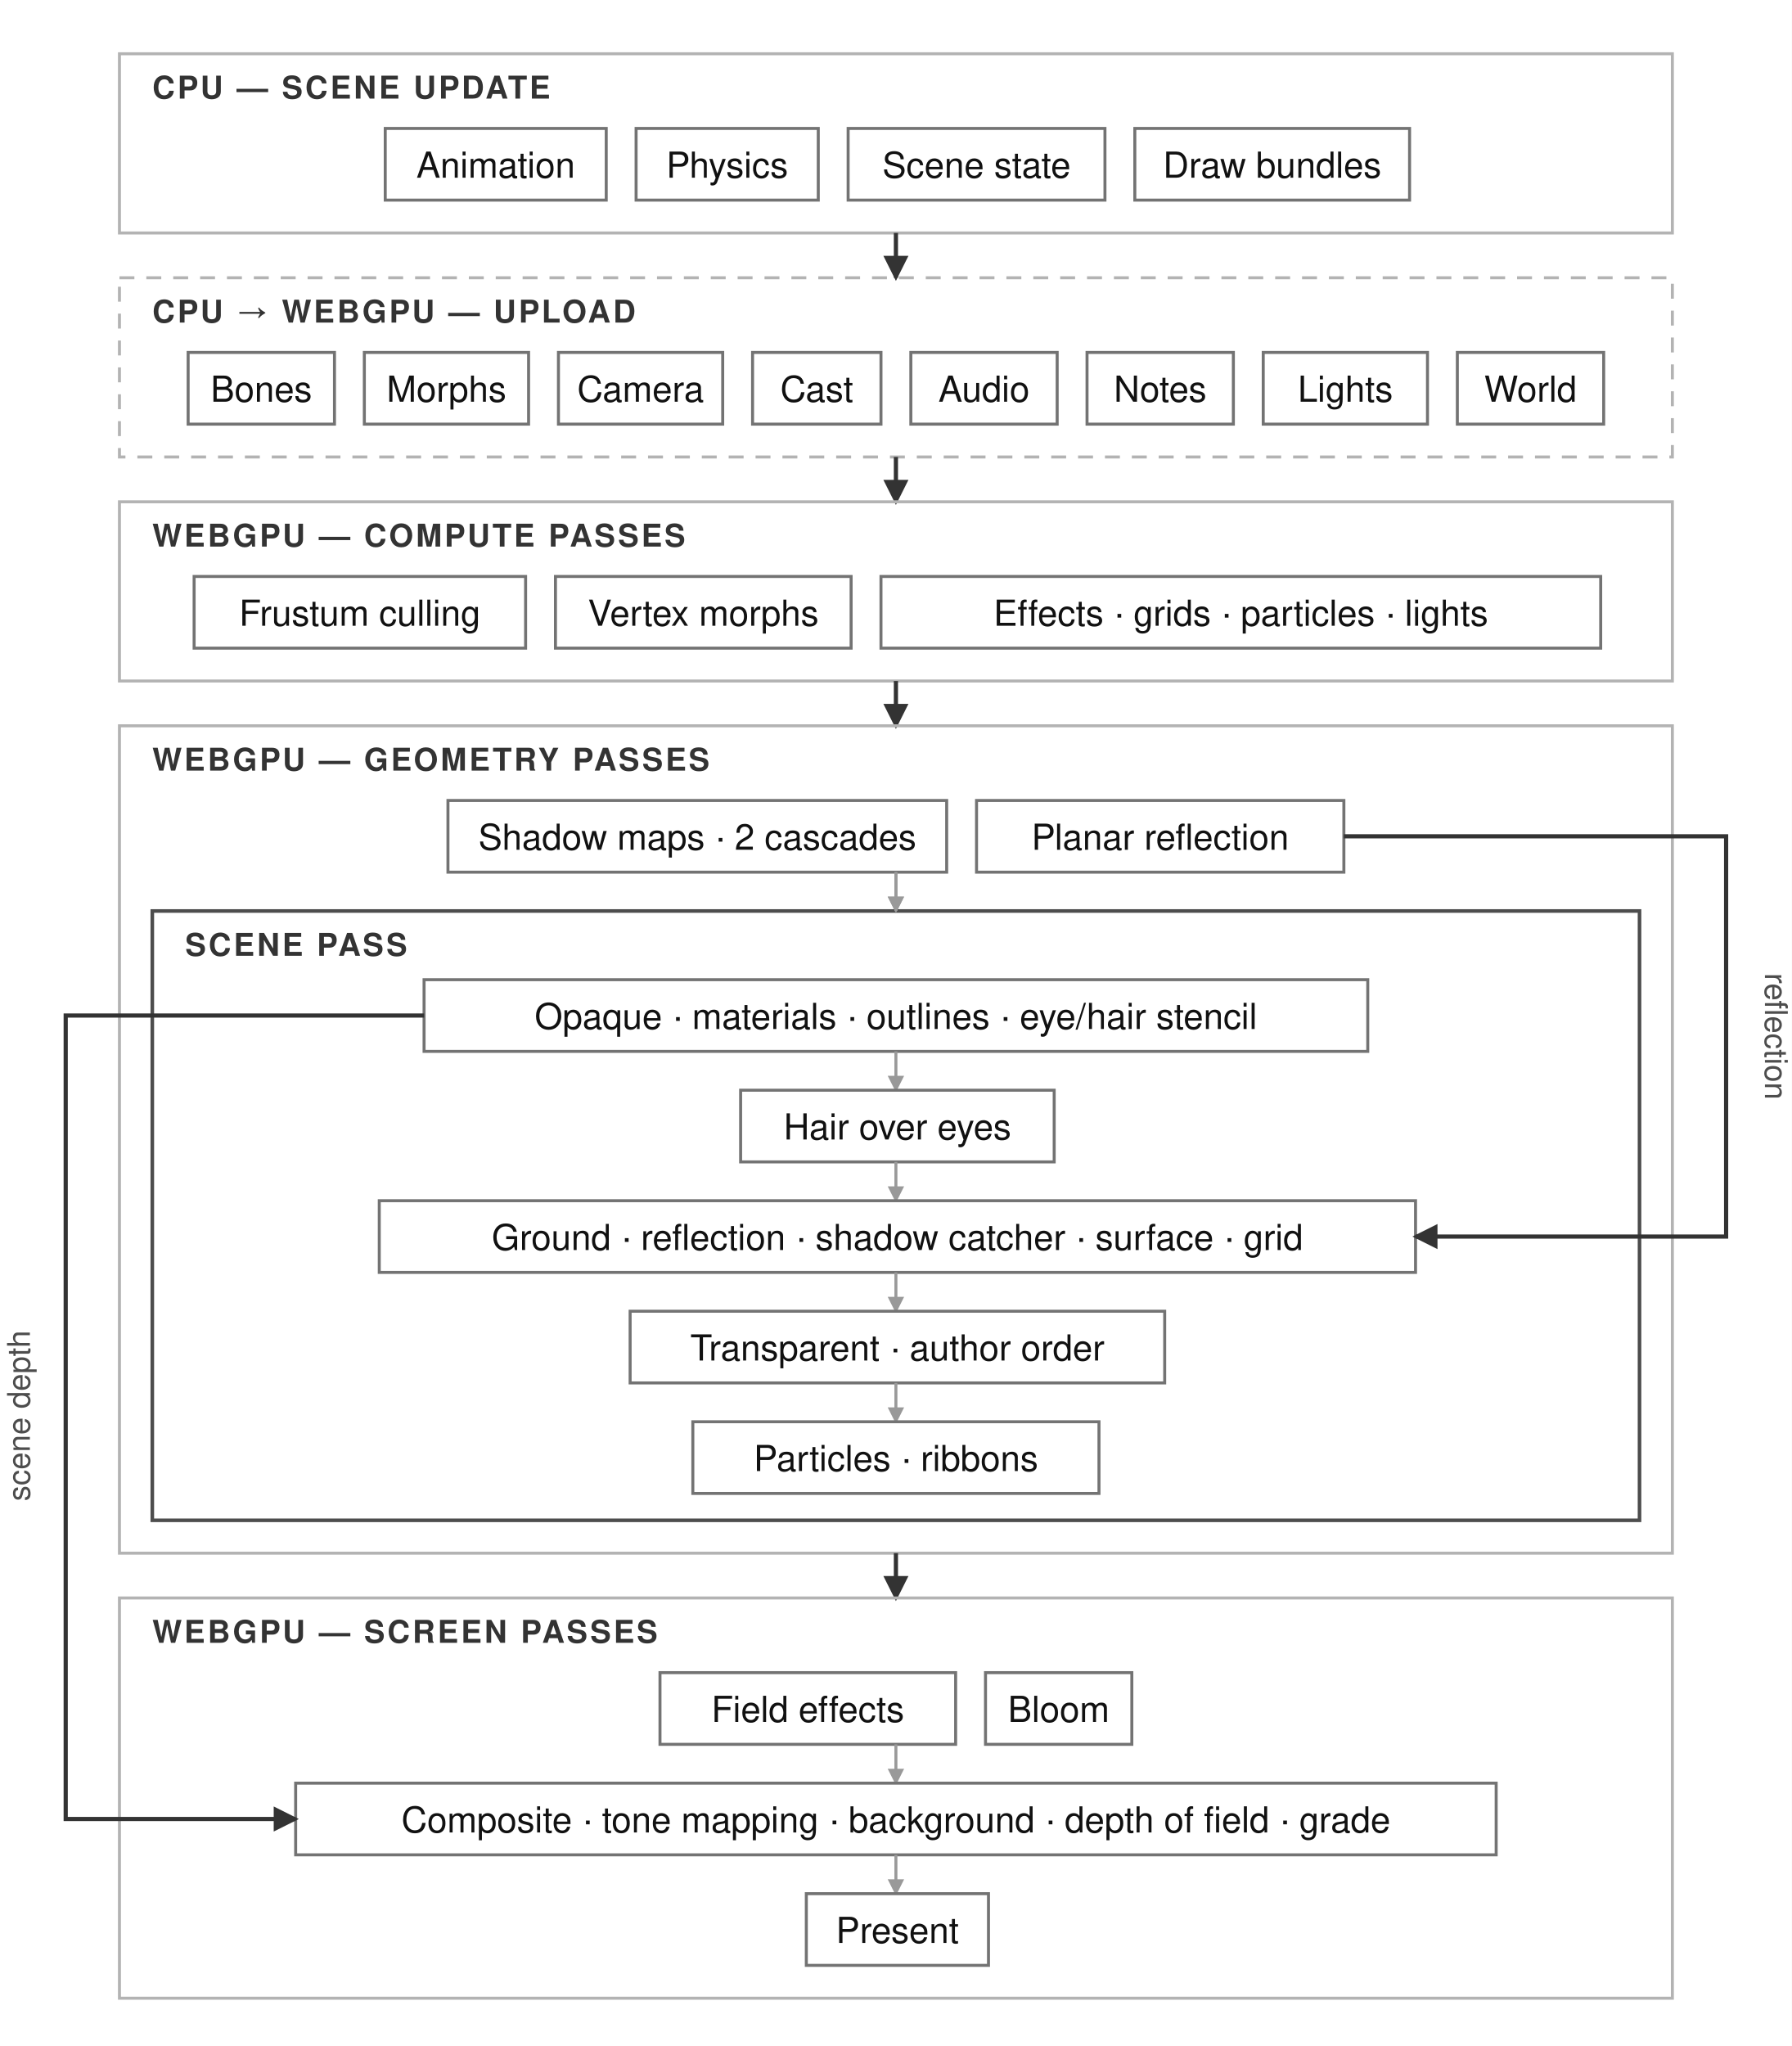
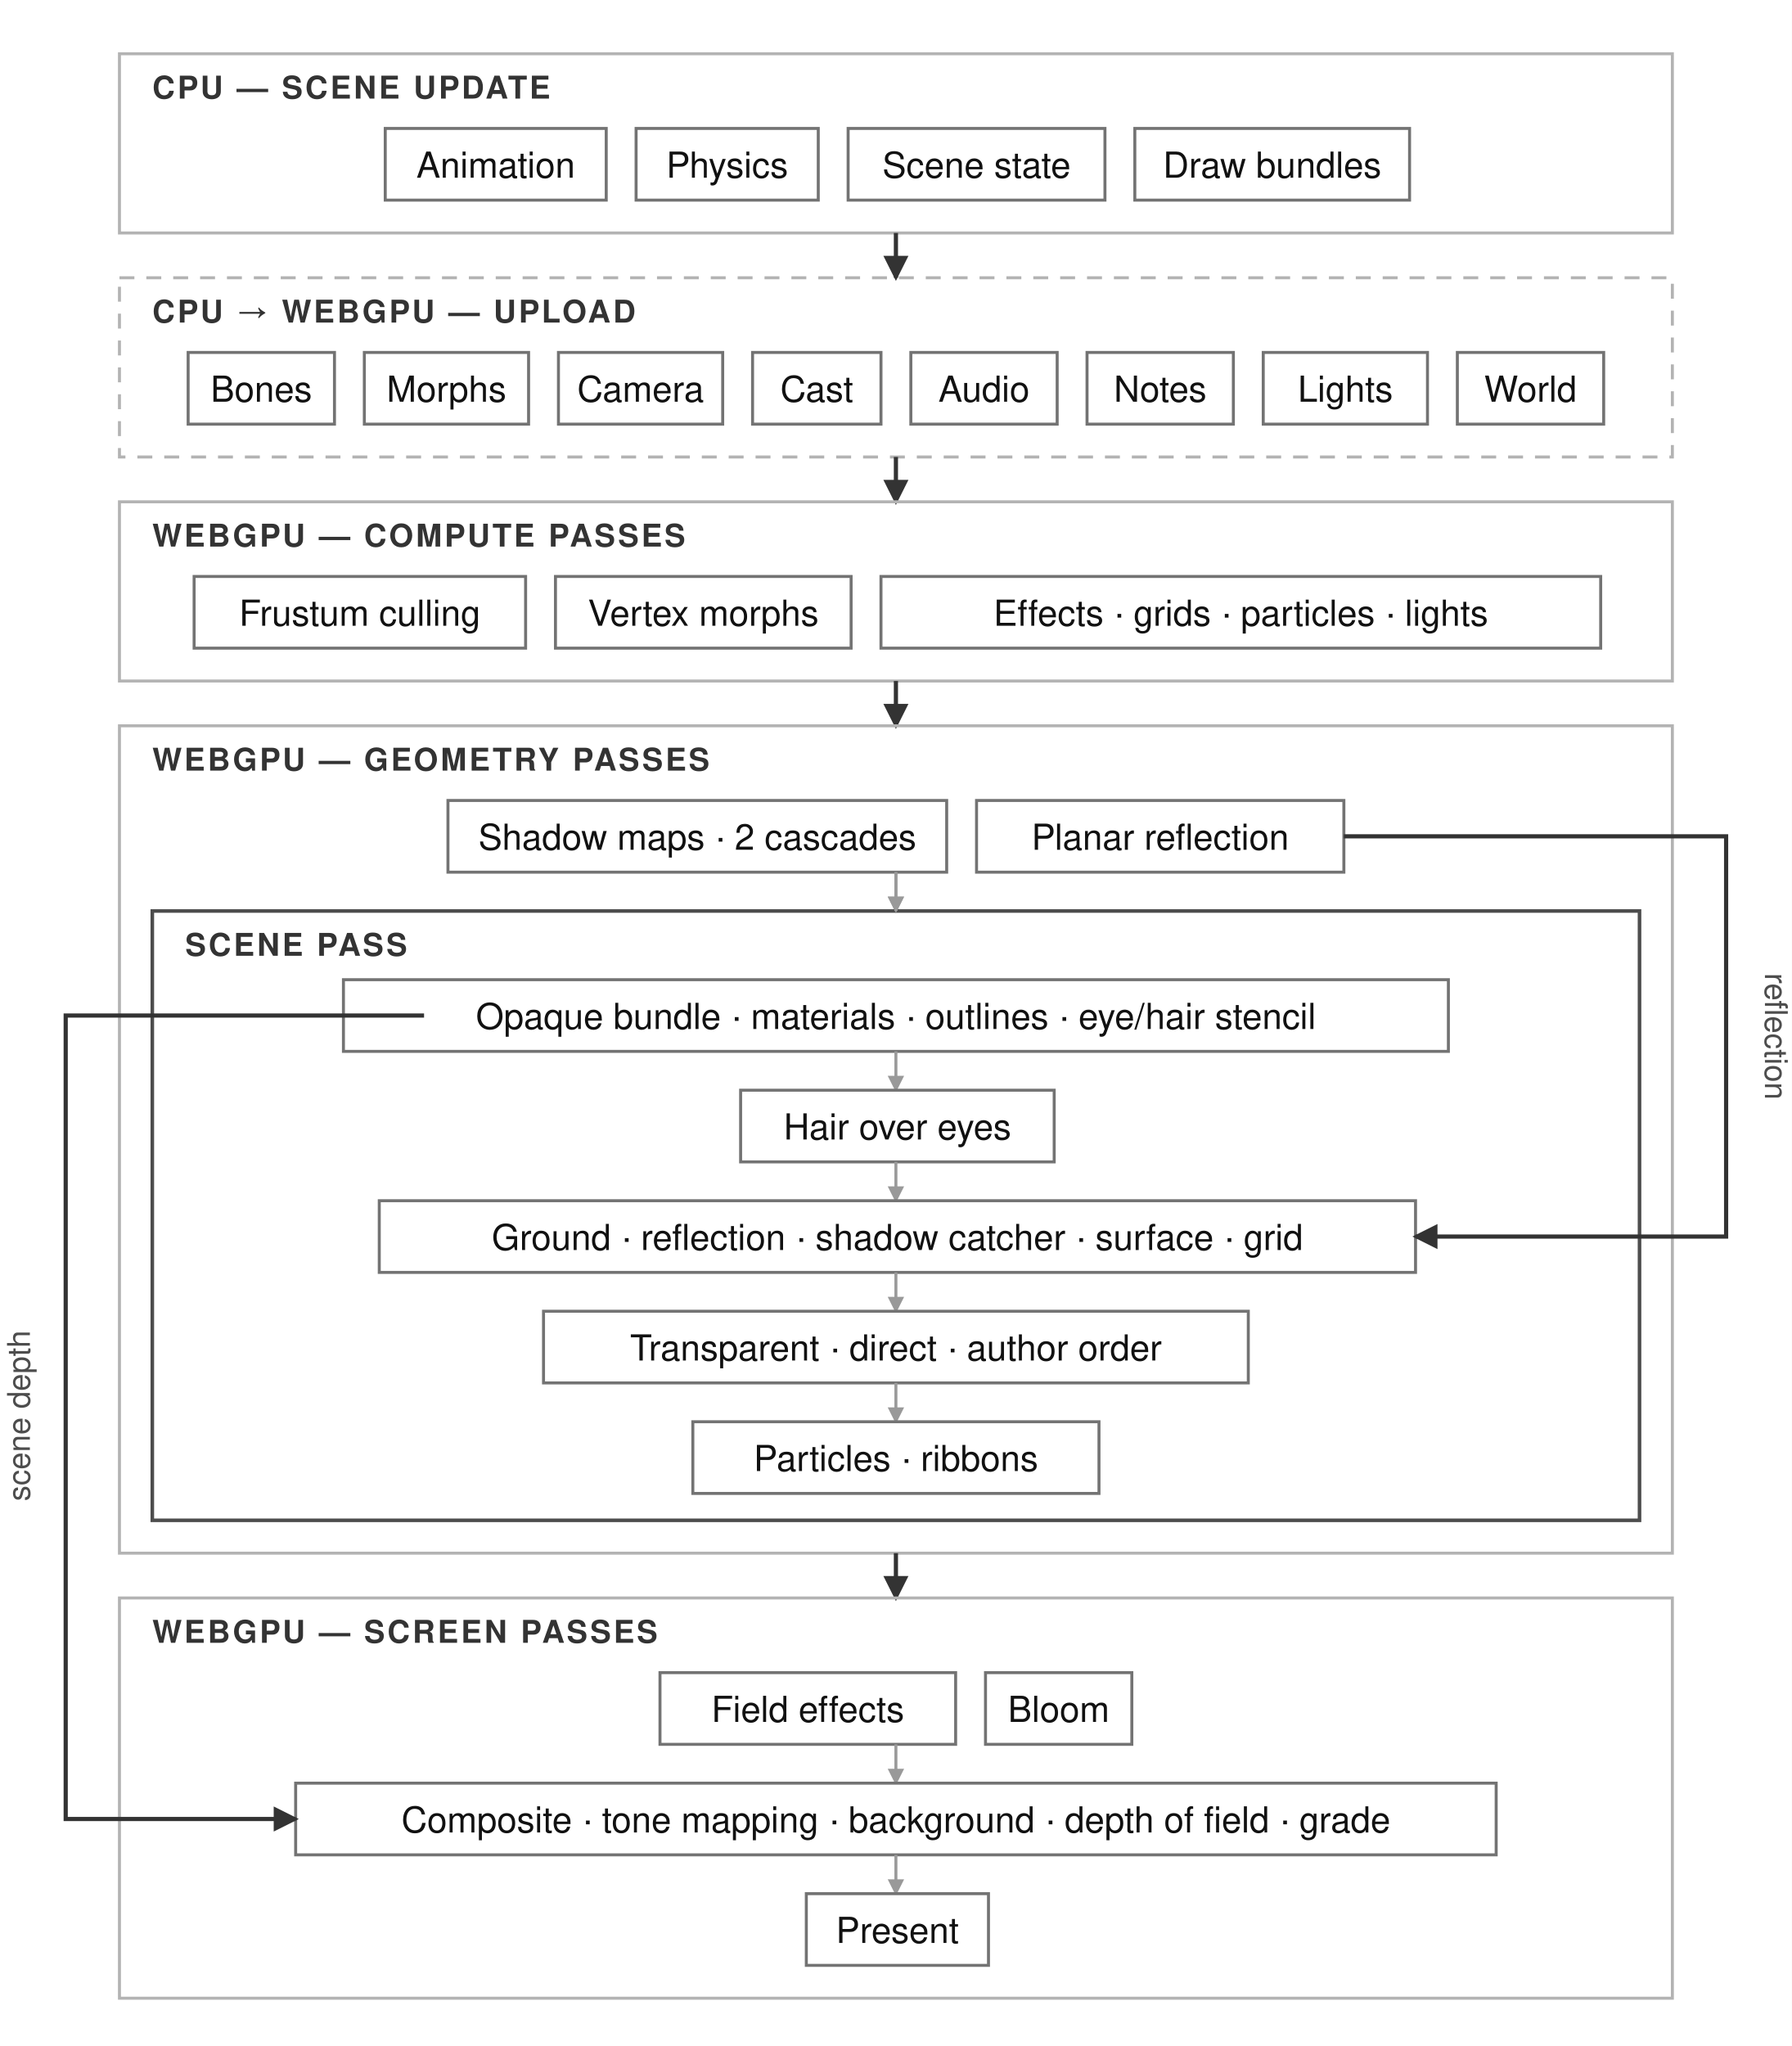
<svg xmlns="http://www.w3.org/2000/svg" viewBox="0 0 600 685" font-family="'Helvetica Neue', Helvetica, Arial, sans-serif" role="img" aria-label="The Reze Engine frame, top to bottom: CPU scene update, the upload to WebGPU, compute passes, geometry passes with the scene pass stages, and screen passes.">
  <rect x="0" y="0" width="600" height="685" fill="#ffffff" />
  <defs>
    <marker id="a" viewBox="0 0 8 8" refX="7" refY="4" markerWidth="6" markerHeight="6" orient="auto">
      <polygon points="0,0 8,4 0,8" fill="#333333" />
    </marker>
    <marker id="ai" viewBox="0 0 8 8" refX="7" refY="4" markerWidth="5.5" markerHeight="5.5" orient="auto">
      <polygon points="0,0 8,4 0,8" fill="#999999" />
    </marker>
  </defs>
  <style>
  .band { fill: none; stroke: #b3b3b3; stroke-width: 1; }
  .strip { fill: none; stroke: #b3b3b3; stroke-width: 1; stroke-dasharray: 5 4; }
  .grp { fill: none; stroke: #4d4d4d; stroke-width: 1.2; }
  .bx { fill: #ffffff; stroke: #737373; stroke-width: 1; }
  .lbl { font: 600 10.5px 'Helvetica Neue', Helvetica, Arial, sans-serif; letter-spacing: 0.08em; fill: #333333; }
  .t { font: 12px 'Helvetica Neue', Helvetica, Arial, sans-serif; fill: #111111; }
  .fl { fill: none; stroke: #333333; stroke-width: 1.4; }
  .fli { fill: none; stroke: #999999; stroke-width: 1; }
  .el { font: 10.5px 'Helvetica Neue', Helvetica, Arial, sans-serif; fill: #4d4d4d; }
</style>
  <rect x="40" y="18" width="520" height="60" class="band" />
  <text x="51" y="33" class="lbl">CPU — SCENE UPDATE</text>
  <rect x="129" y="43" width="74" height="24" class="bx" />
  <text x="166.0" y="59.5" class="t" text-anchor="middle">Animation</text>
  <rect x="213" y="43" width="61" height="24" class="bx" />
  <text x="243.5" y="59.5" class="t" text-anchor="middle">Physics</text>
  <rect x="284" y="43" width="86" height="24" class="bx" />
  <text x="327.0" y="59.5" class="t" text-anchor="middle">Scene state</text>
  <rect x="380" y="43" width="92" height="24" class="bx" />
  <text x="426.0" y="59.5" class="t" text-anchor="middle">Draw bundles</text>
  <path d="M 300 78 V 93" class="fl" marker-end="url(#a)" />
  <rect x="40" y="93" width="520" height="60" class="strip" />
  <text x="51" y="108" class="lbl">CPU → WEBGPU — UPLOAD</text>
  <rect x="63" y="118" width="49" height="24" class="bx" />
  <text x="87.5" y="134.5" class="t" text-anchor="middle">Bones</text>
  <rect x="122" y="118" width="55" height="24" class="bx" />
  <text x="149.5" y="134.5" class="t" text-anchor="middle">Morphs</text>
  <rect x="187" y="118" width="55" height="24" class="bx" />
  <text x="214.5" y="134.5" class="t" text-anchor="middle">Camera</text>
  <rect x="252" y="118" width="43" height="24" class="bx" />
  <text x="273.5" y="134.5" class="t" text-anchor="middle">Cast</text>
  <rect x="305" y="118" width="49" height="24" class="bx" />
  <text x="329.5" y="134.5" class="t" text-anchor="middle">Audio</text>
  <rect x="364" y="118" width="49" height="24" class="bx" />
  <text x="388.5" y="134.5" class="t" text-anchor="middle">Notes</text>
  <rect x="423" y="118" width="55" height="24" class="bx" />
  <text x="450.5" y="134.5" class="t" text-anchor="middle">Lights</text>
  <rect x="488" y="118" width="49" height="24" class="bx" />
  <text x="512.5" y="134.5" class="t" text-anchor="middle">World</text>
  <path d="M 300 153 V 168" class="fl" marker-end="url(#a)" />
  <rect x="40" y="168" width="520" height="60" class="band" />
  <text x="51" y="183" class="lbl">WEBGPU — COMPUTE PASSES</text>
  <rect x="65" y="193" width="111" height="24" class="bx" />
  <text x="120.5" y="209.5" class="t" text-anchor="middle">Frustum culling</text>
  <rect x="186" y="193" width="99" height="24" class="bx" />
  <text x="235.5" y="209.5" class="t" text-anchor="middle">Vertex morphs</text>
  <rect x="295" y="193" width="241" height="24" class="bx" />
  <text x="415.5" y="209.5" class="t" text-anchor="middle">Effects · grids · particles · lights</text>
  <path d="M 300 228 V 243" class="fl" marker-end="url(#a)" />
  <rect x="40" y="243" width="520" height="277" class="band" />
  <text x="51" y="258" class="lbl">WEBGPU — GEOMETRY PASSES</text>
  <rect x="150" y="268" width="167" height="24" class="bx" />
  <text x="233.5" y="284.5" class="t" text-anchor="middle">Shadow maps · 2 cascades</text>
  <rect x="327" y="268" width="123" height="24" class="bx" />
  <text x="388.5" y="284.5" class="t" text-anchor="middle">Planar reflection</text>
  <path d="M 300 292 V 305" class="fli" marker-end="url(#ai)" />
  <rect x="51" y="305" width="498" height="204" class="grp" />
  <text x="62" y="320" class="lbl">SCENE PASS</text>
-   <rect x="142" y="328" width="316" height="24" class="bx" />
-   <text x="300.0" y="344.5" class="t" text-anchor="middle">Opaque · materials · outlines · eye/hair stencil</text>
+   <rect x="115" y="328" width="370" height="24" class="bx" />
+   <text x="300.0" y="344.5" class="t" text-anchor="middle">Opaque bundle · materials · outlines · eye/hair stencil</text>
  <path d="M 300 352 V 365" class="fli" marker-end="url(#ai)" />
  <rect x="248" y="365" width="105" height="24" class="bx" />
  <text x="300.5" y="381.5" class="t" text-anchor="middle">Hair over eyes</text>
  <path d="M 300 389 V 402" class="fli" marker-end="url(#ai)" />
  <rect x="127" y="402" width="347" height="24" class="bx" />
  <text x="300.5" y="418.5" class="t" text-anchor="middle">Ground · reflection · shadow catcher · surface · grid</text>
  <path d="M 300 426 V 439" class="fli" marker-end="url(#ai)" />
-   <rect x="211" y="439" width="179" height="24" class="bx" />
-   <text x="300.5" y="455.5" class="t" text-anchor="middle">Transparent · author order</text>
+   <rect x="182" y="439" width="236" height="24" class="bx" />
+   <text x="300.0" y="455.5" class="t" text-anchor="middle">Transparent · direct · author order</text>
  <path d="M 300 463 V 476" class="fli" marker-end="url(#ai)" />
  <rect x="232" y="476" width="136" height="24" class="bx" />
  <text x="300.0" y="492.5" class="t" text-anchor="middle">Particles · ribbons</text>
  <path d="M 300 292 V 305" class="fli" marker-end="url(#ai)" />
  <path d="M 300 520 V 535" class="fl" marker-end="url(#a)" />
  <rect x="40" y="535" width="520" height="134" class="band" />
  <text x="51" y="550" class="lbl">WEBGPU — SCREEN PASSES</text>
  <rect x="221" y="560" width="99" height="24" class="bx" />
  <text x="270.5" y="576.5" class="t" text-anchor="middle">Field effects</text>
  <rect x="330" y="560" width="49" height="24" class="bx" />
  <text x="354.5" y="576.5" class="t" text-anchor="middle">Bloom</text>
  <path d="M 300 584 V 597" class="fli" marker-end="url(#ai)" />
  <rect x="99" y="597" width="402" height="24" class="bx" />
  <text x="300.0" y="613.5" class="t" text-anchor="middle">Composite · tone mapping · background · depth of field · grade</text>
  <path d="M 300 621 V 634" class="fli" marker-end="url(#ai)" />
  <rect x="270" y="634" width="61" height="24" class="bx" />
  <text x="300.5" y="650.5" class="t" text-anchor="middle">Present</text>
  <path d="M 450 280 H 578 V 414 H 474" class="fl" marker-end="url(#a)" />
  <text x="591" y="347" class="el" transform="rotate(90 591 347)" text-anchor="middle">reflection</text>
  <path d="M 142 340 H 22 V 609 H 99" class="fl" marker-end="url(#a)" />
  <text x="10" y="474" class="el" transform="rotate(-90 10 474)" text-anchor="middle">scene depth</text>
</svg>
